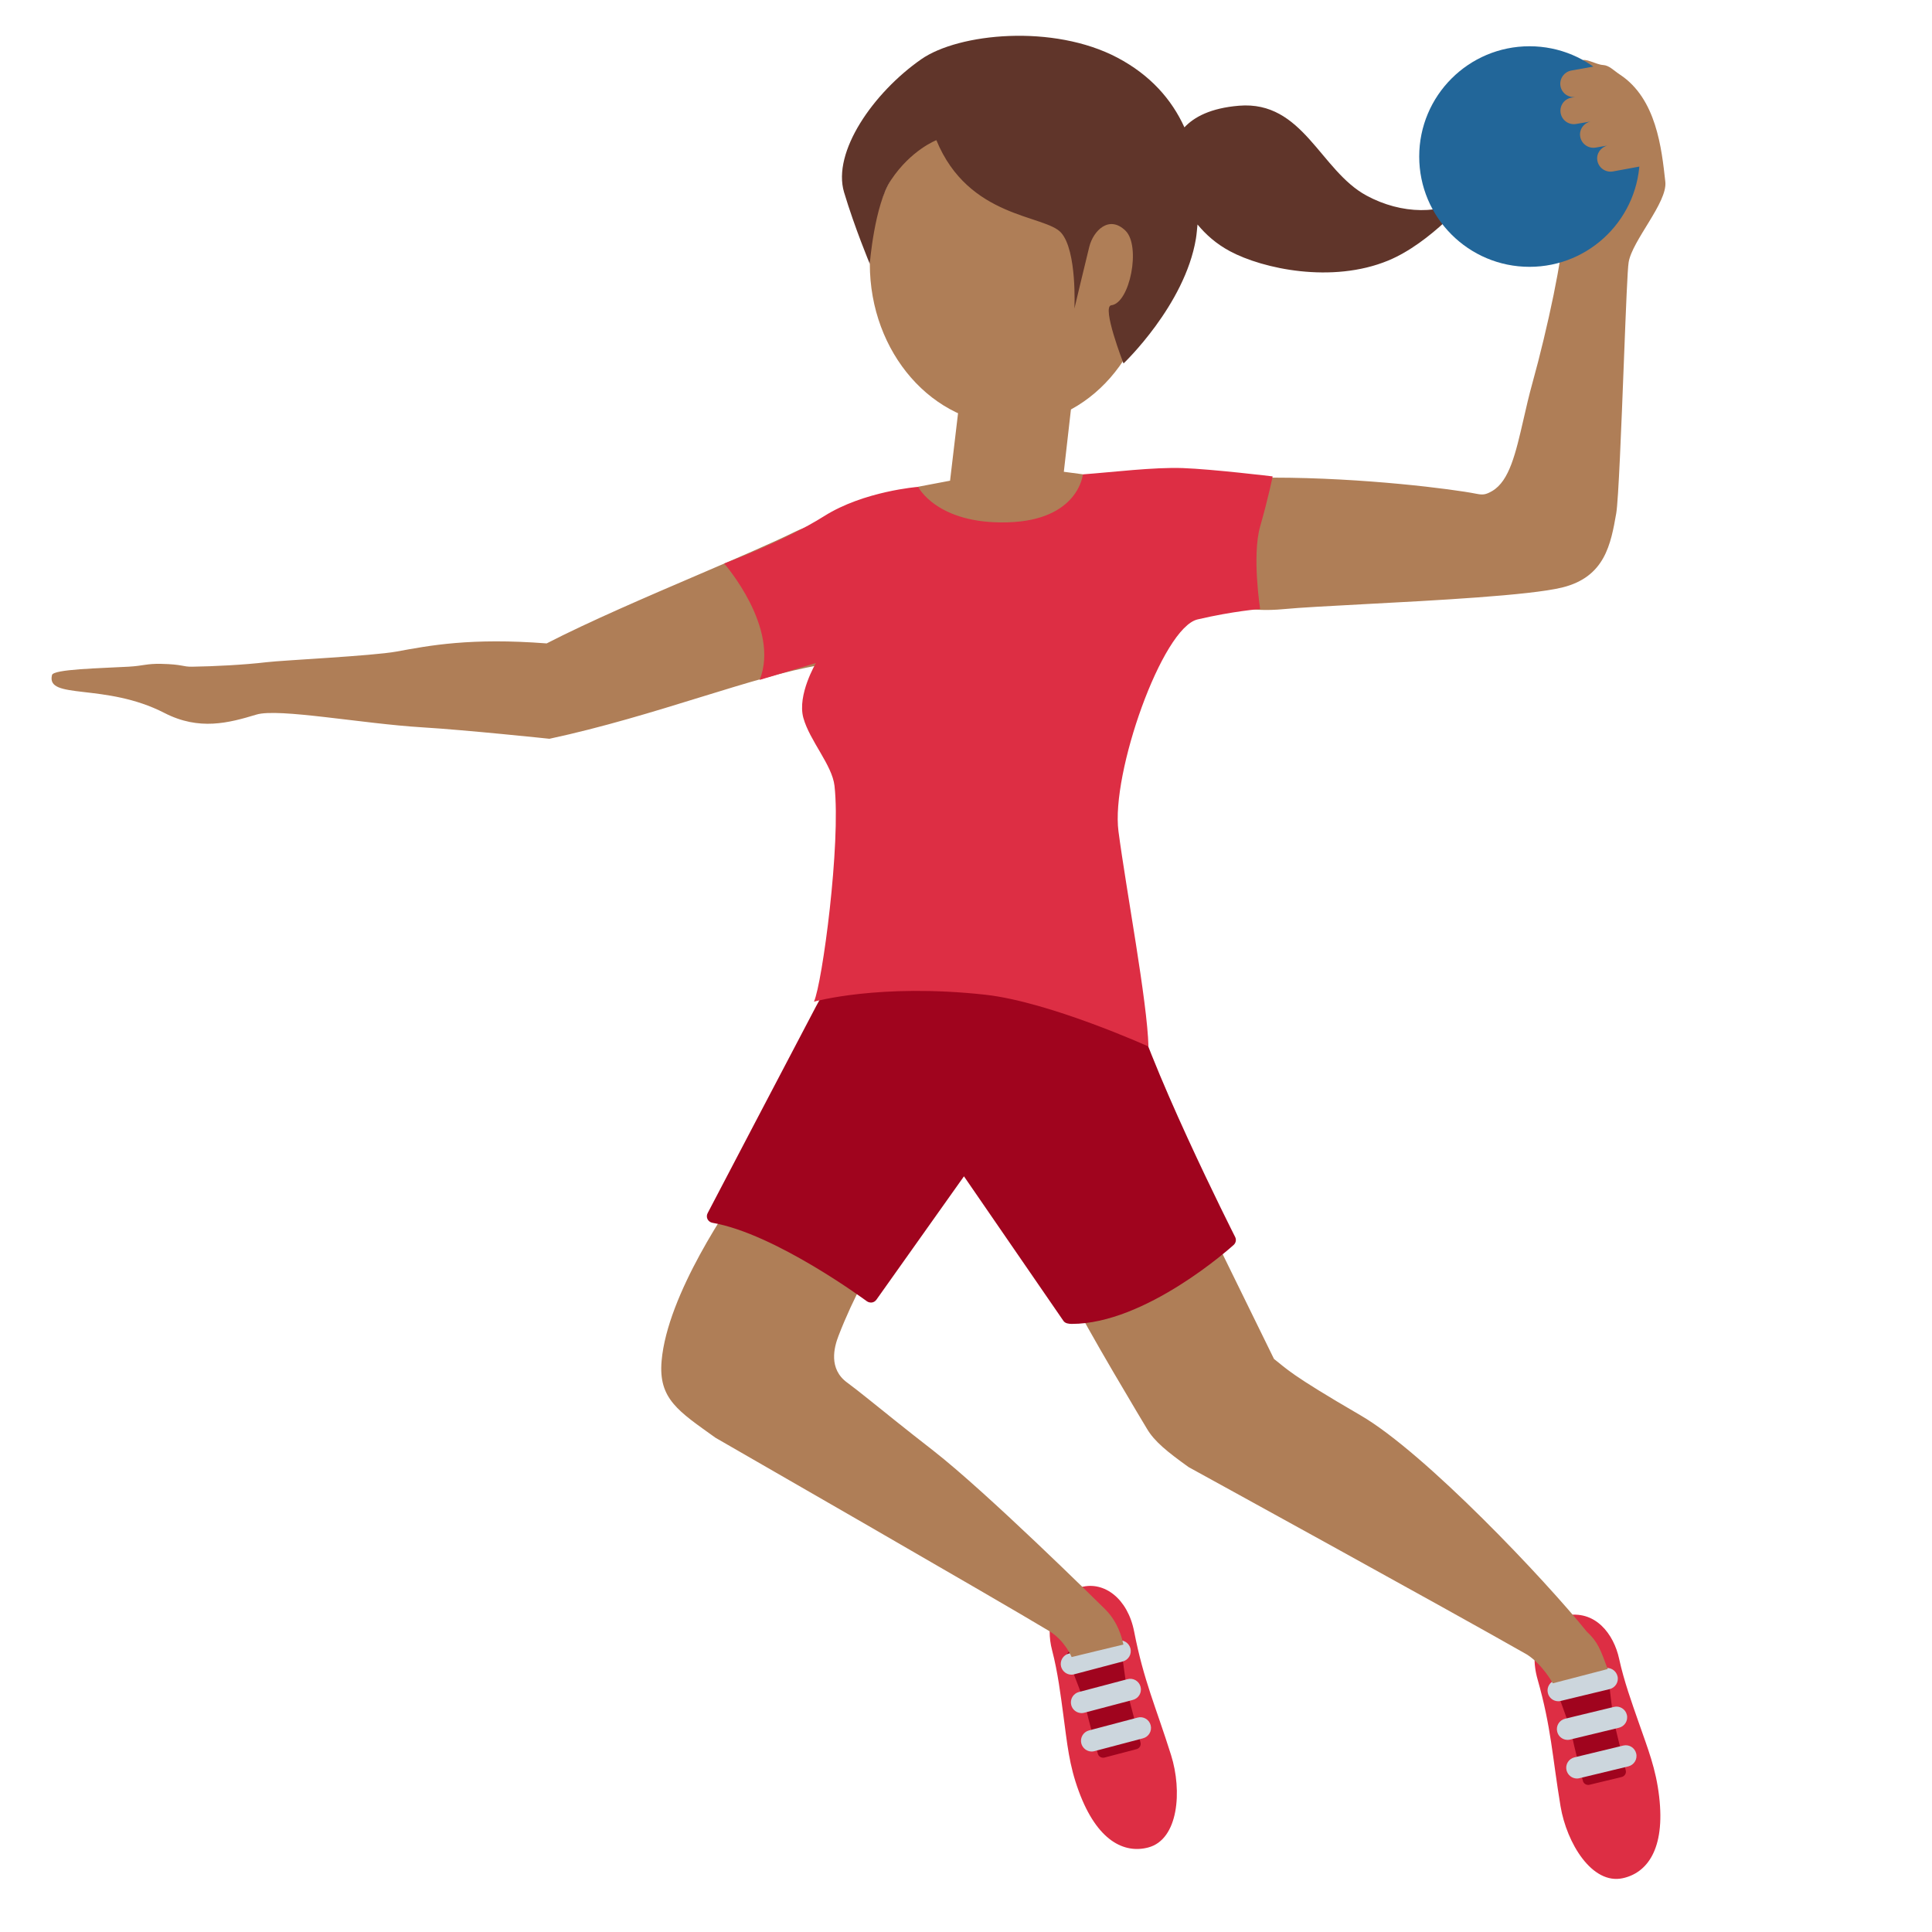
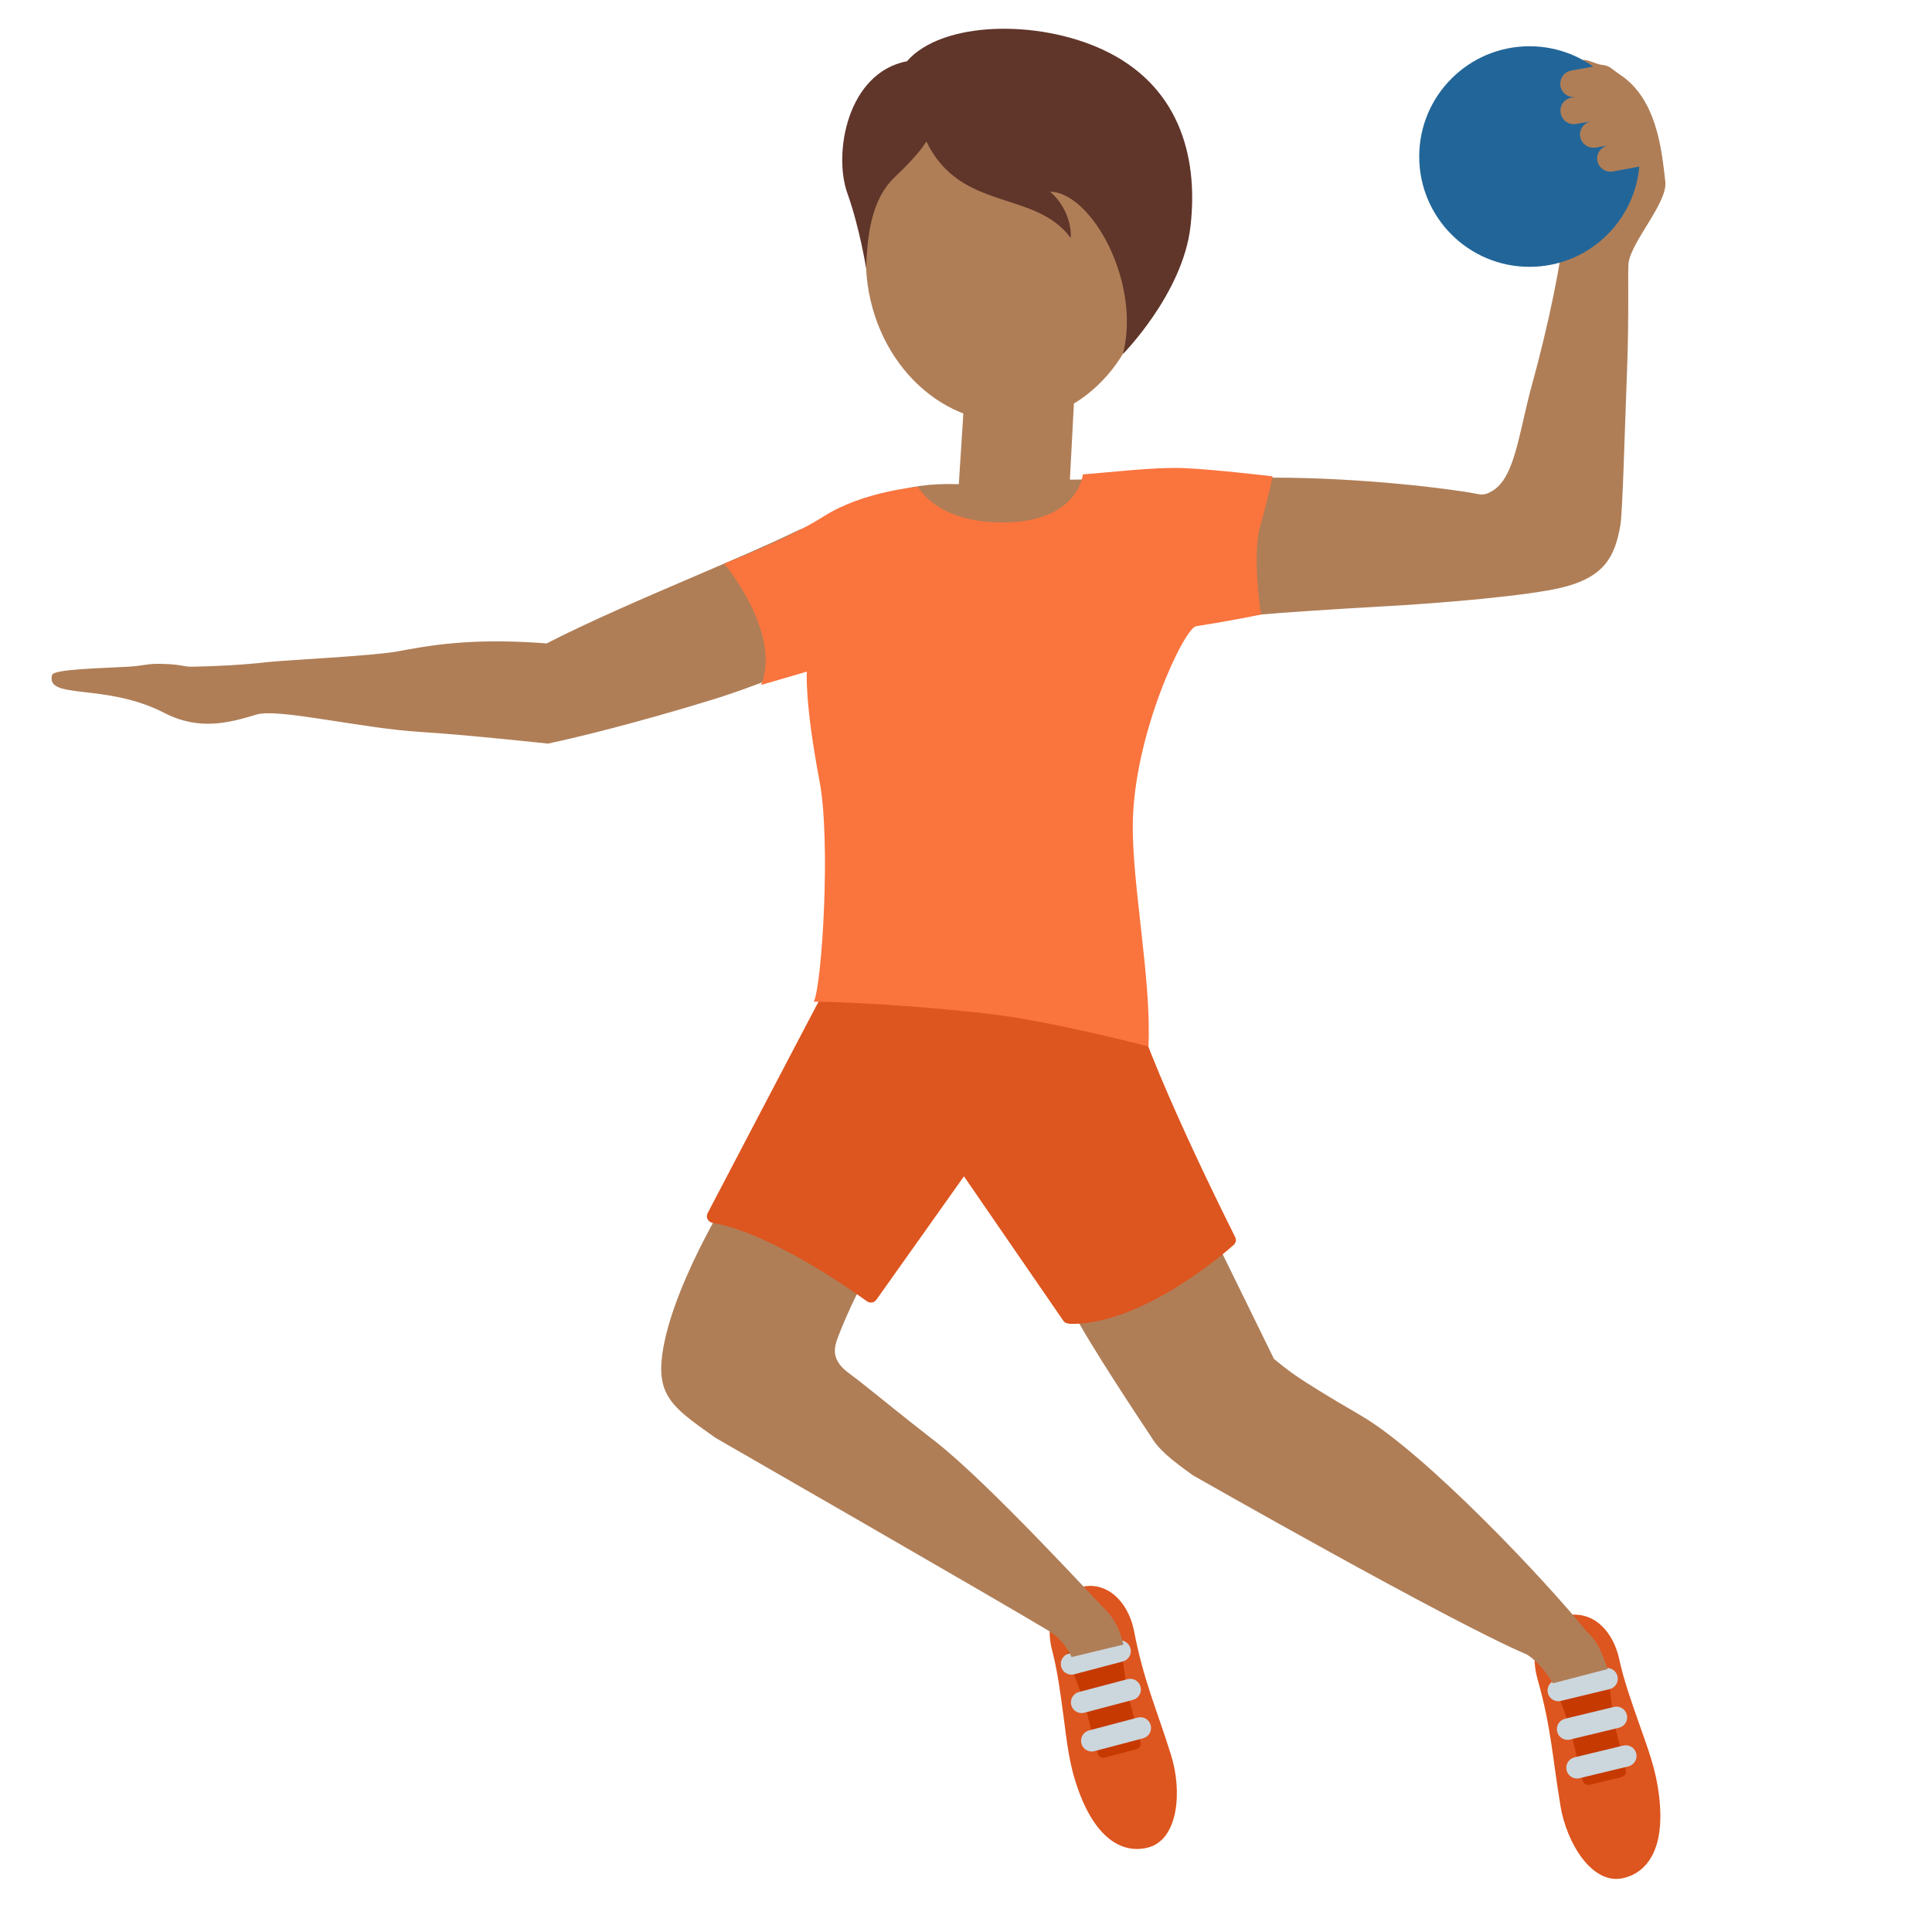
<svg xmlns="http://www.w3.org/2000/svg" viewBox="0 0 36 36">
-   <path fill="#DD2E44" d="M28.65 31.29c.257.905.272 1.425.428 2.365.115.69.588 1.466 1.158 1.343.452-.097.795-.538.68-1.52-.061-.525-.205-.877-.393-1.416-.108-.311-.264-.74-.353-1.153-.097-.45-.438-.928-1.018-.802-.43.091-.674.58-.502 1.183z" />
-   <path fill="#A0041E" d="M29.941 31.084c-.024-.017-.237-.141-.55-.054s-.425.267-.44.293c-.014.027.289.776.332.985.044.223.205.849.212.876.013.054.069.086.125.072l.597-.144c.056-.014.09-.068.077-.122l-.205-.845c-.058-.235-.123-1.044-.148-1.061z" />
-   <path fill="#CCD6DD" d="M29.384 33.14c.016 0 .031-.002.047-.006l.91-.22c.107-.026.174-.134.147-.241-.026-.107-.134-.173-.241-.147l-.91.22c-.107.026-.174.134-.147.241.023.091.104.153.194.153zm-.174-.72c.016 0 .031-.002.047-.006l.91-.22c.107-.026.174-.134.147-.241-.025-.107-.135-.174-.241-.147l-.91.22c-.107.026-.174.134-.147.241.022.092.103.153.194.153zm-.174-.72c.016 0 .031-.002.047-.006l.91-.22c.107-.026.174-.134.147-.241s-.134-.174-.241-.147l-.91.22c-.107.026-.174.134-.147.241.022.092.103.153.194.153z" />
-   <path fill="#DD2E44" d="M21.133 30.401c.18.923.402 1.394.688 2.302.21.667.139 1.573-.425 1.722-.447.118-.953-.12-1.294-1.047-.183-.496-.214-.875-.291-1.441-.044-.326-.1-.78-.207-1.188-.117-.445-.029-1.025.545-1.176.425-.113.864.213.984.828z" />
-   <path fill="#A0041E" d="M20.862 30.571c-.024-.017-.24-.136-.551-.043-.311.094-.42.275-.434.302-.013.027.304.77.351.978.049.222.221.845.229.871.014.054.071.084.126.07l.594-.156c.056-.015.089-.07.075-.124l-.221-.841c-.062-.233-.144-1.041-.169-1.057z" />
-   <path fill="#CCD6DD" d="M20.342 32.637c.017 0 .034-.002.051-.007l.905-.239c.107-.028.171-.137.143-.244-.027-.106-.137-.172-.244-.142l-.905.239c-.107.028-.171.137-.143.244.024.089.105.149.193.149zm-.188-.716c.017 0 .034-.002.051-.007l.905-.239c.107-.028.171-.137.143-.244-.027-.106-.138-.172-.244-.142l-.905.239c-.107.028-.171.137-.143.244.023.089.104.149.193.149zm-.189-.716c.017 0 .034-.002.051-.007l.905-.239c.107-.028.171-.137.143-.244-.028-.106-.139-.173-.244-.142l-.905.239c-.107.028-.171.137-.143.244.024.089.105.149.193.149z" />
-   <g fill="#AF7E57">
-     <path d="M19.958 24.146l2.5-1.438 1.281 2.614c.24.185.28.276 1.615 1.052 1.203.699 3.46 3.091 4.21 4.025.213.198.259.341.393.701l-1.023.266s-.182-.34-.476-.533c-1.438-.821-6.309-3.495-6.309-3.495-.394-.283-.64-.478-.78-.72 0 0-1.192-1.979-1.411-2.472zm-6.037-2.159l2.501 1.313c-.171.271-.513.854-.797 1.59-.083.213-.191.618.163.874.2.146.59.466.889.704.204.163.438.349.714.563.997.778 3.032 2.787 3.198 2.951.166.164.283.377.344.662-.087.019-.965.233-.965.233s-.123-.307-.421-.487c-.929-.561-6.214-3.599-6.214-3.599-.69-.495-1.067-.722-1.005-1.432.107-1.24 1.263-2.915 1.593-3.372zm8.503-12.665c.268-.28.705-.422 1.299-.422 1.689 0 3.358.215 3.783.3.118.023.173.024.301-.052.318-.188.435-.697.583-1.341.049-.217.102-.445.165-.672.279-1.001.588-2.46.55-2.736-.053-.384.312-3.219.356-3.262.071-.07.274.067.413.075.111.007.19.098.308.176.682.447.78 1.376.849 2 .042.386-.62 1.095-.684 1.502-.021.133-.048.804-.09 1.888-.044 1.135-.099 2.549-.141 2.788-.101.572-.208 1.186-1.01 1.382-.604.147-2.378.241-3.673.309-.65.035-1.213.064-1.512.093-.647.062-1.198-.058-1.515-.331-.192-.167-.296-.389-.309-.66-.016-.443.092-.793.327-1.037zM2.393 12.423c.285-.016.335-.059.612-.053.406.009.393.056.577.053.399-.006.967-.034 1.387-.084.31-.037 1.968-.116 2.419-.198.614-.113 1.384-.261 2.798-.152.794-.409 1.869-.87 2.823-1.279.699-.3 1.359-.583 1.802-.8.223-.109.442-.165.652-.165.156 0 .308.031.449.092.325.141.568.43.686.813.043.142.162.638-.108 1.073-.216.347-.624.573-1.214.671-.618.102-1.367.333-2.234.6-.857.265-1.82.561-2.804.772 0 0-1.555-.164-2.367-.213-1.124-.068-2.682-.362-3.092-.238-.518.157-1.068.303-1.715-.03-1.106-.569-2.212-.236-2.095-.707.027-.109.881-.125 1.424-.155zm15.779-7.43c.062-.564.59-1 1.148-.934.564.062.977.558.914 1.122l-.411 3.61.355.047s.363 1.057-1.449 1.057-1.621-.825-1.621-.825l.595-.113.469-3.964z" />
-     <ellipse cx="18.833" cy="4.917" rx="2.625" ry="3" />
-   </g>
-   <path fill="#60352A" d="M17.166 1.104c.699-.487 2.461-.66 3.656-.029.615.325 1.011.778 1.248 1.298.181-.193.487-.359 1.016-.403 1.196-.099 1.513 1.208 2.378 1.675.653.352 1.4.364 1.921.013 0 0-.716.867-1.52 1.198-1.045.43-2.333.154-2.947-.175-.258-.138-.452-.314-.604-.498-.01.089-.015.177-.03.266-.207 1.24-1.349 2.324-1.349 2.324s-.414-1.064-.227-1.085c.347-.039.555-1.105.264-1.389-.306-.299-.6 0-.675.3S20.02 5.75 20.02 5.75s.052-1.076-.248-1.414c-.3-.337-1.724-.262-2.324-1.724 0 0-.47.179-.845.742-.309.464-.396 1.562-.396 1.562s-.283-.678-.479-1.333c-.224-.749.543-1.855 1.438-2.479z" />
-   <g fill="#A0041E">
+   <path fill="#DD551F" d="M28.65 31.29c.257.905.272 1.425.428 2.365.115.69.588 1.466 1.158 1.343.452-.097.795-.538.68-1.52-.061-.525-.205-.877-.393-1.416-.108-.311-.264-.74-.353-1.153-.097-.45-.438-.928-1.018-.802-.43.091-.673.58-.502 1.183z" />
+   <path fill="#C63900" d="M29.941 31.084c-.024-.017-.237-.141-.55-.054-.313.087-.425.267-.44.293-.014.027.289.776.332.985.044.223.205.849.212.876.013.054.069.086.125.072l.597-.144c.056-.014.09-.068.077-.122l-.205-.845c-.057-.235-.123-1.044-.148-1.061z" />
+   <path fill="#CCD6DD" d="M29.385 33.14c.016 0 .031-.002.047-.006l.91-.22c.107-.026.174-.134.147-.241-.026-.107-.134-.173-.241-.147l-.91.22c-.107.026-.174.134-.147.241.022.091.103.153.194.153zm-.175-.72c.016 0 .031-.002.047-.006l.91-.22c.107-.026.174-.134.147-.241-.025-.107-.135-.174-.241-.147l-.91.22c-.107.026-.174.134-.147.241.022.092.103.153.194.153zm-.174-.72c.016 0 .031-.002.047-.006l.91-.22c.107-.026.174-.134.147-.241s-.134-.174-.241-.147l-.91.22c-.107.026-.174.134-.147.241.022.092.103.153.194.153z" />
+   <path fill="#DD551F" d="M21.133 30.401c.18.923.402 1.394.688 2.302.21.667.139 1.573-.425 1.722-.447.118-.953-.12-1.294-1.047-.183-.496-.214-.875-.291-1.441-.044-.326-.1-.78-.207-1.188-.117-.445-.029-1.025.545-1.176.425-.113.864.213.984.828z" />
+   <path fill="#C63900" d="M20.862 30.571c-.024-.017-.24-.136-.551-.043-.311.094-.42.275-.434.302-.013.027.304.77.351.978.049.222.221.845.229.871.014.054.071.084.126.07l.594-.156c.056-.015.089-.07.075-.124l-.221-.841c-.062-.233-.144-1.041-.169-1.057z" />
+   <path fill="#CCD6DD" d="M20.343 32.637c.017 0 .034-.002.051-.007l.905-.239c.107-.028.171-.137.143-.244-.027-.106-.137-.172-.244-.142l-.905.239c-.107.028-.171.137-.143.244.023.089.104.149.193.149zm-.189-.716c.017 0 .034-.002.051-.007l.905-.239c.107-.028.171-.137.143-.244-.027-.106-.138-.172-.244-.142l-.905.239c-.107.028-.171.137-.143.244.023.089.104.149.193.149zm-.188-.716c.017 0 .034-.002.051-.007l.905-.239c.107-.028.171-.137.143-.244-.028-.106-.139-.173-.244-.142l-.905.239c-.107.028-.171.137-.143.244.023.089.104.149.193.149z" />
+   <path d="M19.984 24.417l2.474-1.709 1.281 2.614c.24.185.28.276 1.615 1.052 1.203.699 3.46 3.091 4.21 4.025.213.198.259.341.393.701l-1.023.266s-.182-.34-.476-.533c-1.453-.618-6.23-3.343-6.23-3.343-.394-.283-.64-.478-.78-.72 0 0-1.245-1.86-1.464-2.353zm-6.078-2.65l2.515 1.534c-.171.271-.513.854-.797 1.59-.083.213-.154.445.201.701.2.146.59.466.889.704.204.163.438.349.714.563.997.778 2.994 2.961 3.16 3.124.166.164.283.377.344.662-.087.019-.965.233-.965.233s-.123-.307-.421-.487c-.929-.561-6.214-3.599-6.214-3.599-.69-.495-1.067-.722-1.005-1.432.108-1.241 1.249-3.137 1.579-3.593zm8.518-12.445c.268-.28.705-.422 1.299-.422 1.689 0 3.358.215 3.783.3.118.023.173.024.301-.052.318-.188.435-.697.583-1.341.049-.217.102-.445.165-.672.279-1.001.588-2.46.55-2.736-.053-.384.312-3.219.356-3.262.071-.07.274.067.413.075.111.007.19.098.308.176.682.447.78 1.376.849 2 .042.386-.62 1.095-.684 1.502-.021.133.012.946-.03 2.03-.044 1.135-.082 2.63-.124 2.869-.101.572-.285.962-1.087 1.159-.604.147-2.17.29-3.465.359-.65.035-1.848.115-2.147.144-.647.062-.771-.158-1.088-.432-.192-.167-.296-.389-.309-.66-.016-.443.092-.793.327-1.037zM2.393 12.423c.285-.016.335-.059.612-.053.406.009.393.056.577.053.399-.006.967-.034 1.387-.084.31-.037 1.968-.116 2.419-.198.614-.113 1.384-.261 2.798-.152.794-.409 1.869-.87 2.823-1.279.699-.3 1.359-.583 1.802-.8.223-.109.442-.165.652-.165.156 0 .308.031.449.092.325.141.568.43.686.813.043.142.162.638-.108 1.073-.216.347-.624.573-1.214.671-.618.102-1.111.368-1.979.636-.857.265-2.101.615-3.084.826 0 0-1.562-.168-2.374-.217-1.124-.068-2.651-.447-3.06-.324-.518.157-1.068.303-1.715-.03-1.106-.569-2.212-.236-2.095-.707.027-.109.881-.125 1.424-.155z" fill="#AF7E57" />
+   <g fill="#DD551F">
    <path d="M20.896 18.375c.318 1.396 2.009 4.729 2.009 4.729s-1.639 1.477-2.987 1.437L17.963 21.7l-1.735 2.446s-1.713-1.274-2.931-1.485c0 0 1.666-3.182 2.023-3.856.357-.674 1.057-1.547 1.057-1.547s4.271.028 4.519 1.117z" />
    <path d="M19.815 24.612l-1.853-2.693-1.632 2.3c-.02.027-.049.046-.082.051-.032.004-.066-.003-.094-.022-.018-.013-1.703-1.259-2.879-1.463-.039-.007-.073-.032-.091-.067-.018-.036-.017-.078.002-.113 0 0 1.666-3.183 2.022-3.857.358-.676 1.042-1.53 1.07-1.566.023-.03.06-.047.098-.047h.001c.447.003 4.377.062 4.64 1.214.31 1.365 1.981 4.667 1.998 4.7.026.051.014.111-.028.149-.067.061-1.646 1.471-3.016 1.471-.058-.001-.123-.008-.156-.057zm.959-6.209c-.163-.714-2.72-1.001-4.336-1.019-.149.19-.707.912-1.008 1.479-.311.587-1.613 3.076-1.945 3.709 1.05.248 2.342 1.132 2.715 1.398l1.662-2.343c.023-.033.062-.053.102-.053h.001c.041 0 .079.021.102.054l1.918 2.788c1.115-.008 2.444-1.073 2.765-1.345-.275-.545-1.684-3.383-1.976-4.668z" />
  </g>
-   <path fill="#DD2E44" d="M22.043 8.722c-.549-.02-1.321.078-1.865.117 0 0-.078.855-1.399.894-1.321.039-1.671-.661-1.671-.661s-1.01.078-1.749.544c-.738.466-1.865.884-1.865.884s1.049 1.197.661 2.169l1.049-.315s-.352.593-.235 1.021c.117.427.538.88.581 1.269.12 1.082-.227 3.672-.383 4.021 0 0 1.225-.346 3.191-.13 1.202.133 3.042.965 3.042.965-.022-.842-.413-2.902-.559-4.01-.142-1.079.814-3.793 1.474-3.948.661-.155 1.166-.194 1.166-.194s-.155-.994 0-1.538.233-.933.233-.933-1.121-.135-1.671-.155z" />
+   <path fill="#AF7E57" d="M29.282 1.82l.079-.014c-.134.021-.261-.069-.284-.203-.023-.135.068-.265.204-.289l.513-.092.825.901.25.922-.817.15c-.135.023-.265-.068-.288-.204-.022-.129.064-.248.189-.279l-.22.038c-.135.023-.265-.068-.288-.204-.023-.131.065-.253.194-.282l-.271.046c-.135.023-.265-.068-.288-.204s.067-.263.202-.286zm-7.901 2.909c.084 1.655-1.021 3.056-2.469 3.131-1.446.074-2.69-1.208-2.774-2.863-.086-1.654 1.02-3.056 2.468-3.13 1.447-.074 2.691 1.208 2.775 2.862z" />
+   <path fill="#AF7E57" d="M17.866 9.022l.254-3.952c.033-.552.525-1 1.071-.964.551.032.977.493.944 1.045l-.199 3.787 2.674-.039-.671 1.81c.004.261-5.995-.536-6.528-.38-.001 0 .282-1.386 2.455-1.307z" />
+   <path fill="#60352A" d="M16.139 4.998s-.121-.757-.351-1.402c-.263-.737-.002-2.239 1.112-2.455.648-.745 2.424-.785 3.65-.215 1.385.643 1.789 1.935 1.633 3.294-.143 1.249-1.258 2.376-1.258 2.376.342-1.342-.589-3.012-1.36-3.025.287.242.406.615.386.862-.677-.908-2.046-.474-2.691-1.799 0 0-.092.198-.583.662-.445.419-.516 1.09-.538 1.702z" />
+   <path fill="#FA743E" d="M22.043 8.722c-.549-.02-1.321.078-1.865.117 0 0-.078.855-1.399.894-1.321.039-1.671-.661-1.671-.661s-1.01.078-1.749.544c-.738.466-1.865.884-1.865.884s1.078 1.291.689 2.263l.852-.248s-.048.542.237 2.047c.209 1.102.049 3.754-.107 4.103 0 0 1.224.002 3.189.218 1.205.132 3.046.617 3.046.617.058-1.25-.31-3.028-.292-4.168.028-1.679.962-3.63 1.18-3.664.671-.103 1.208-.217 1.208-.217s-.17-1.098-.015-1.642c.155-.544.233-.933.233-.933s-1.121-.134-1.671-.154z" />
  <circle fill="#269" cx="28.5" cy="2.917" r="2.055" />
-   <path fill="#AF7E57" d="M29.282 1.82l.079-.014c-.134.021-.261-.069-.284-.203-.023-.135.068-.265.204-.289l.513-.092.825.901.25.922-.817.15c-.135.023-.265-.068-.288-.204-.022-.129.064-.248.189-.279l-.22.038c-.135.023-.265-.068-.288-.204-.023-.131.065-.253.194-.282l-.271.046c-.135.023-.265-.068-.288-.204s.066-.263.202-.286z" />
+   <path fill="#AF7E57" d="M29.282 1.82l.079-.014c-.134.021-.261-.069-.284-.203-.023-.135.068-.265.204-.289l.513-.092.825.901.25.922-.817.15c-.135.023-.265-.068-.288-.204-.022-.129.064-.248.189-.279l-.22.038c-.135.023-.265-.068-.288-.204-.023-.131.065-.253.194-.282l-.271.046c-.135.023-.265-.068-.288-.204s.067-.263.202-.286z" />
</svg>
